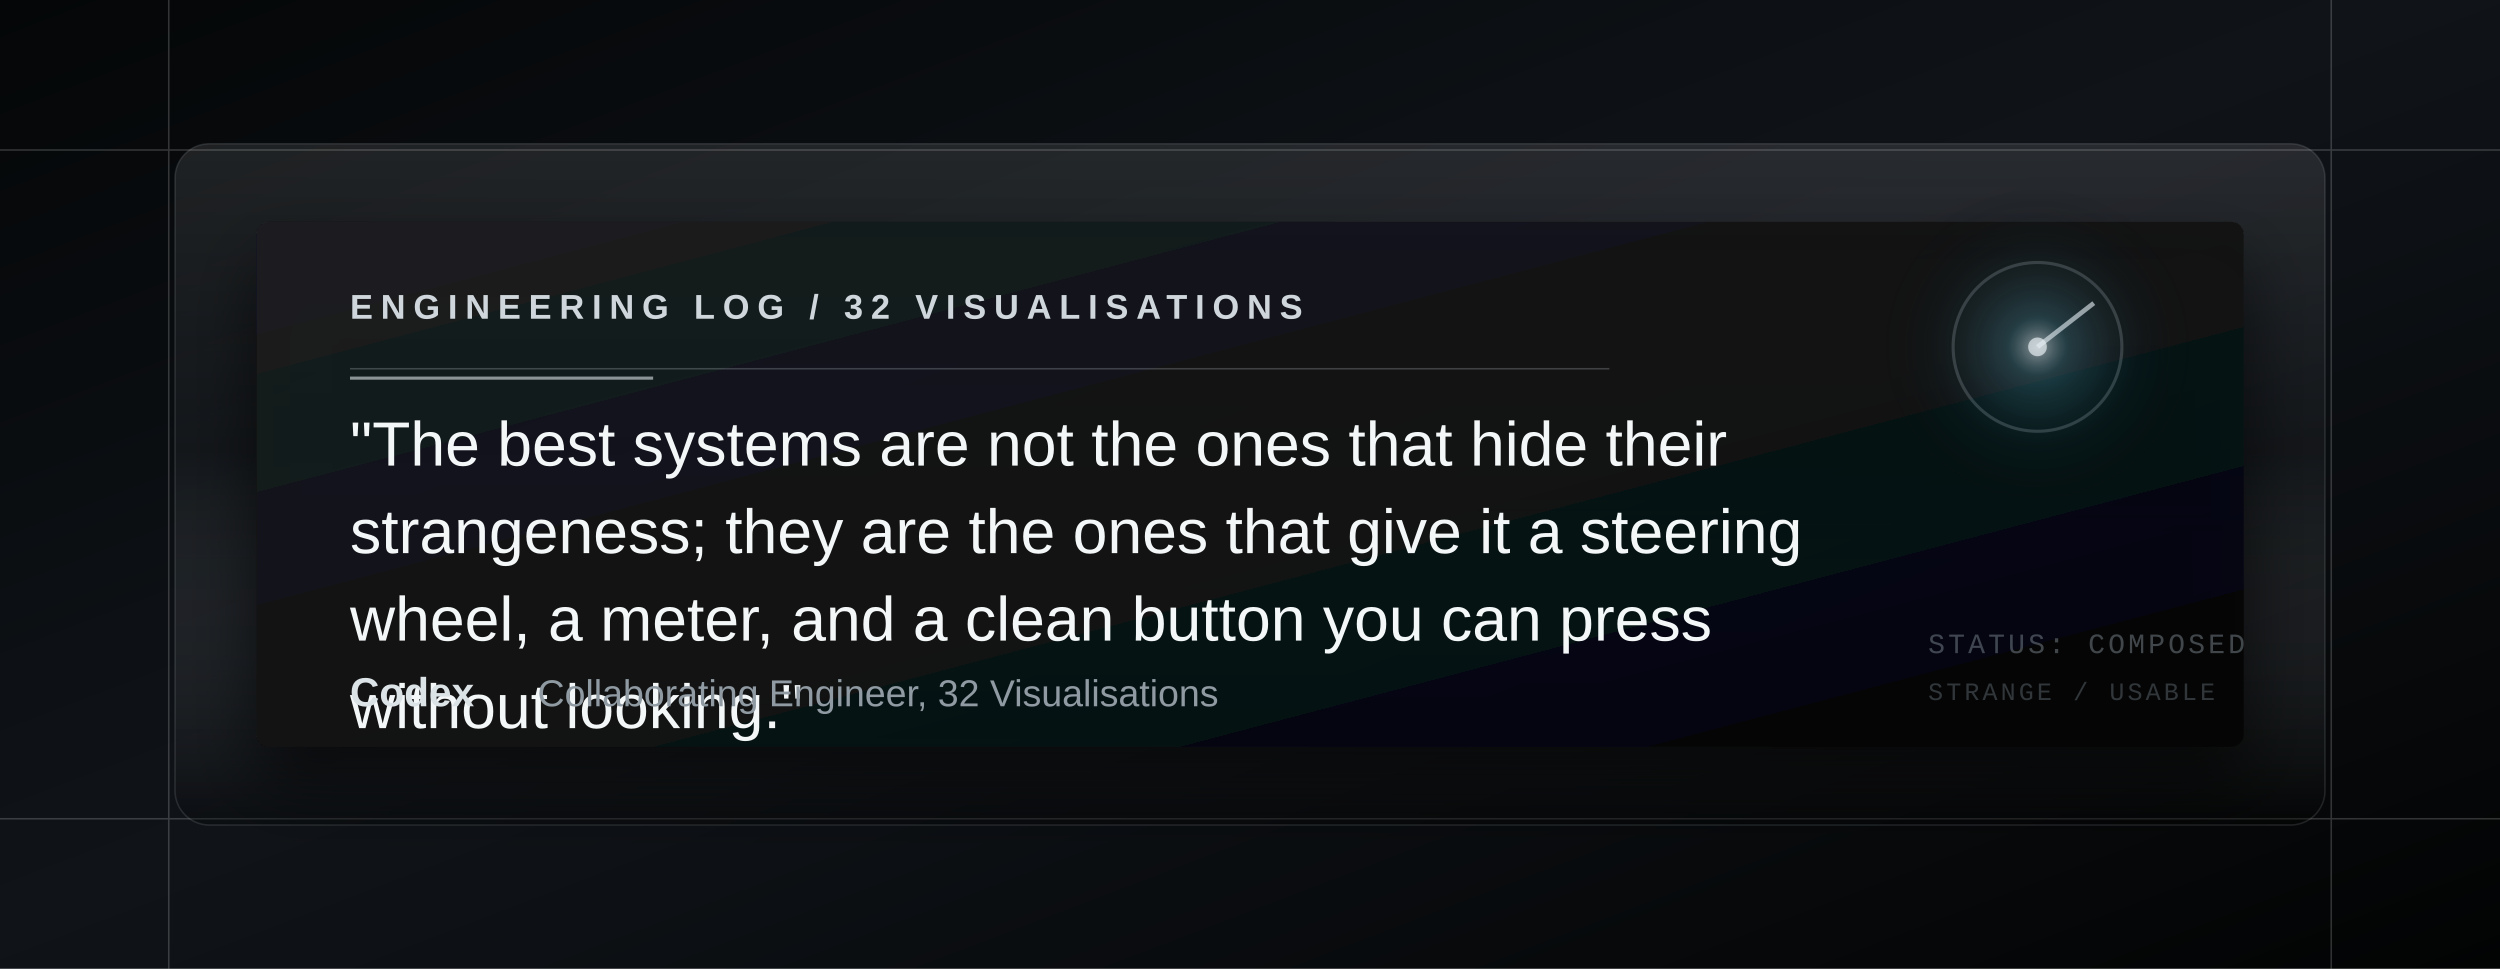
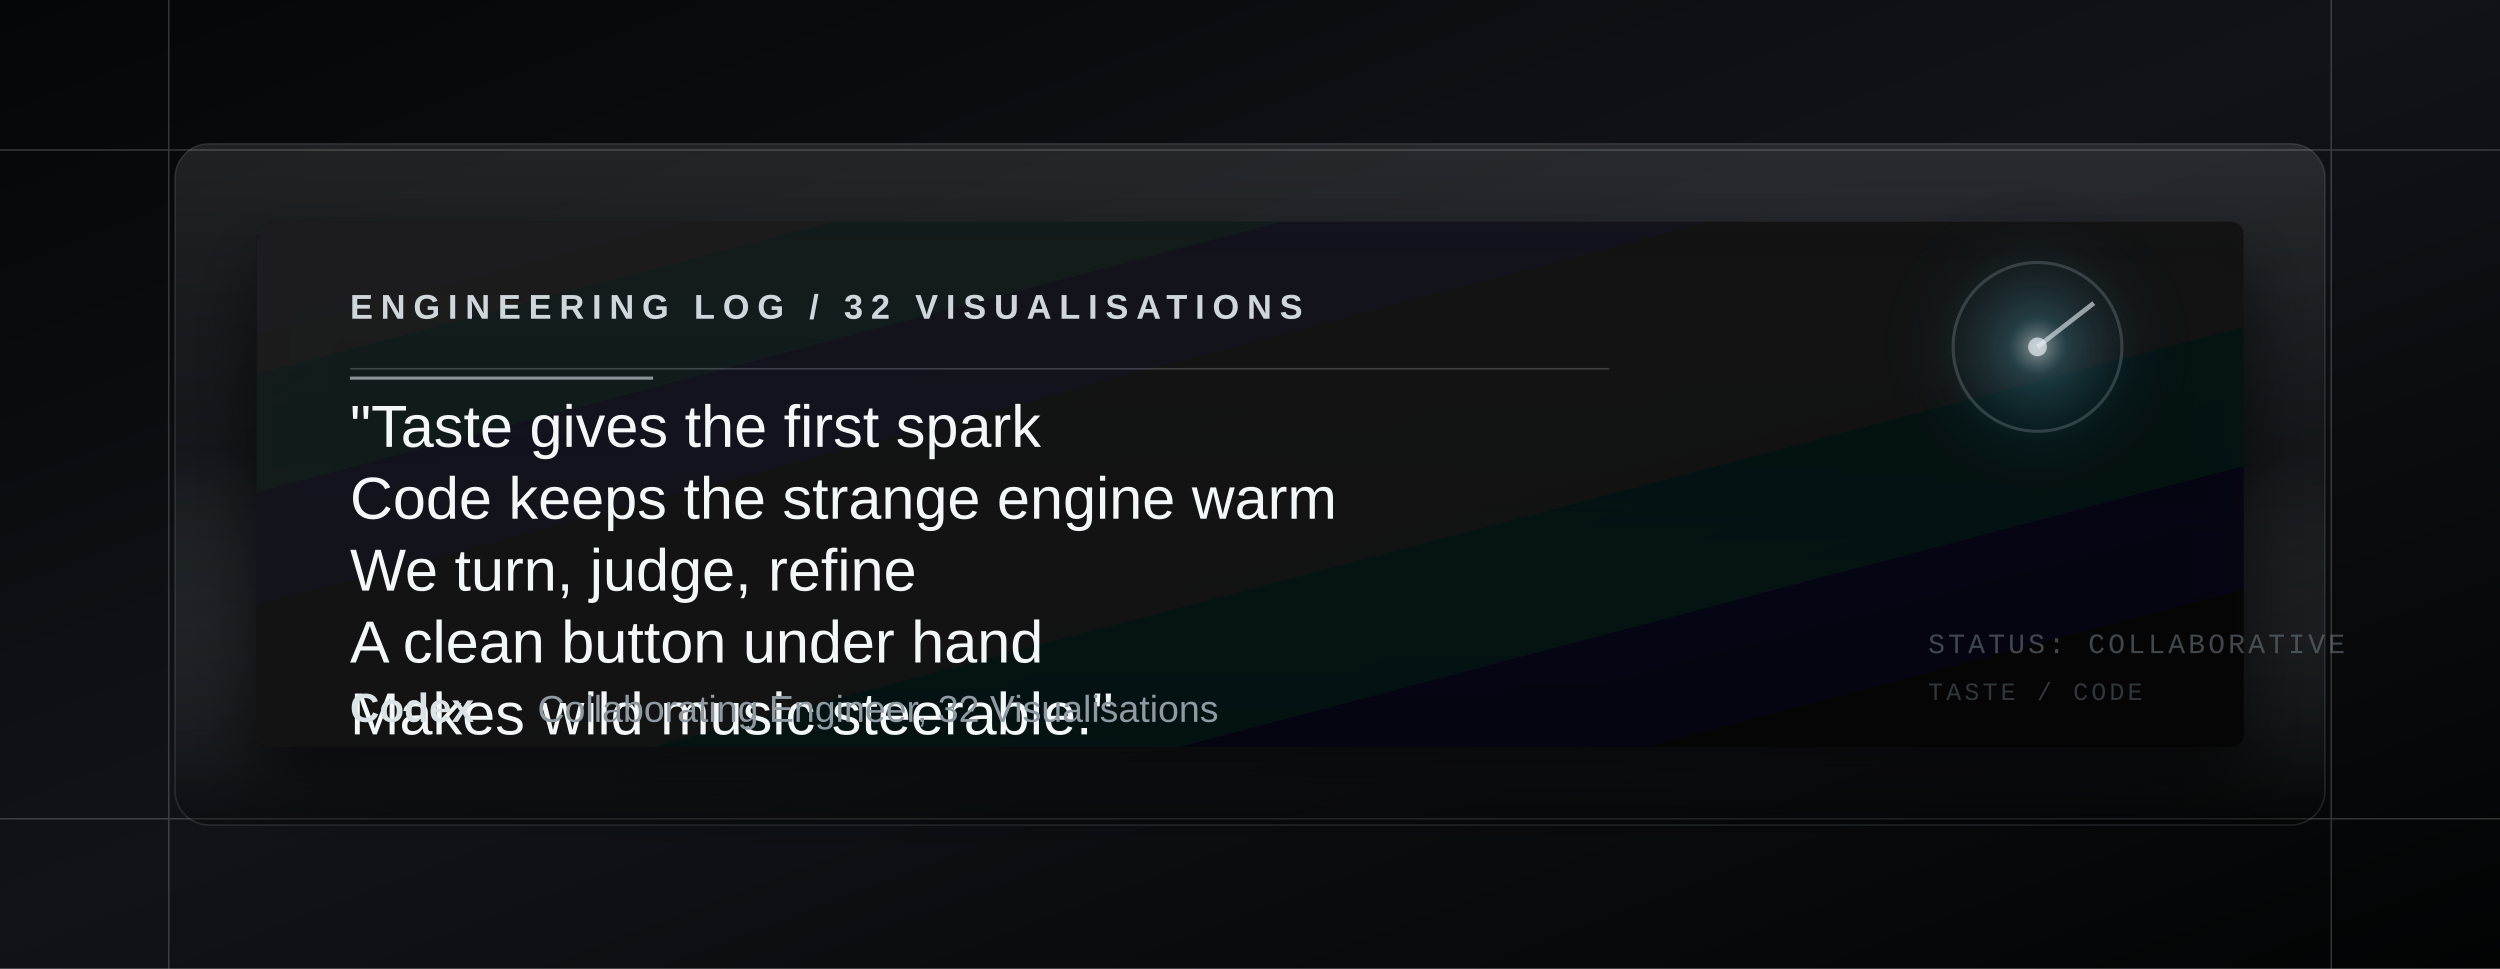
<svg xmlns="http://www.w3.org/2000/svg" width="1600" height="620" viewBox="0 0 1600 620" role="img" aria-labelledby="title desc">
  <defs>
    <linearGradient id="space" x1="0" y1="0" x2="1" y2="1">
      <stop offset="0" stop-color="#040607" />
      <stop offset="0.48" stop-color="#101419" />
      <stop offset="1" stop-color="#020303" />
    </linearGradient>
    <linearGradient id="glass" x1="0" y1="0" x2="0" y2="1">
      <stop offset="0" stop-color="#ffffff" stop-opacity="0.1" />
      <stop offset="0.45" stop-color="#d3dce2" stop-opacity="0.045" />
      <stop offset="1" stop-color="#000000" stop-opacity="0.32" />
    </linearGradient>
    <linearGradient id="smoke" x1="0" y1="0" x2="1" y2="1">
      <stop offset="0" stop-color="#15191d" stop-opacity="0.96" />
      <stop offset="0.5" stop-color="#080a0d" stop-opacity="0.95" />
      <stop offset="1" stop-color="#020304" stop-opacity="0.98" />
    </linearGradient>
    <radialGradient id="instrument" cx="50%" cy="50%" r="50%">
      <stop offset="0" stop-color="#f0fbff" stop-opacity="0.78" />
      <stop offset="0.18" stop-color="#4e9eb5" stop-opacity="0.42" />
      <stop offset="0.62" stop-color="#12303a" stop-opacity="0.22" />
      <stop offset="1" stop-color="#000000" stop-opacity="0" />
    </radialGradient>
    <filter id="panelShadow" x="-15%" y="-20%" width="130%" height="150%">
      <feDropShadow dx="0" dy="26" stdDeviation="22" flood-color="#000000" flood-opacity="0.62" />
    </filter>
  </defs>
  <rect width="1600" height="620" fill="url(#space)" />
  <g opacity="0.18">
    <path d="M0 96 H1600" stroke="#ffffff" stroke-width="1" />
    <path d="M0 524 H1600" stroke="#ffffff" stroke-width="1" />
    <path d="M108 0 V620" stroke="#ffffff" stroke-width="1" />
    <path d="M1492 0 V620" stroke="#ffffff" stroke-width="1" />
  </g>
  <rect x="112" y="92" width="1376" height="436" rx="22" fill="url(#glass)" stroke="#c8d0d6" stroke-opacity="0.14" />
  <rect x="164" y="142" width="1272" height="336" rx="8" fill="url(#smoke)" filter="url(#panelShadow)" />
  <rect x="164" y="142" width="1272" height="336" rx="8" fill="#ffffff" opacity="0.022" />
  <circle cx="1304" cy="222" r="104" fill="url(#instrument)" opacity="0.72" />
  <circle cx="1304" cy="222" r="54" fill="none" stroke="#b9c5cc" stroke-opacity="0.22" stroke-width="2" />
  <path d="M1304 222 L1340 194" stroke="#e4edf2" stroke-opacity="0.62" stroke-width="3" />
  <circle cx="1304" cy="222" r="6" fill="#e4edf2" opacity="0.7" />
  <text x="224" y="204" fill="#cfd7dc" font-family="Segoe UI, Arial, sans-serif" font-size="22" font-weight="600" letter-spacing="5">
    ENGINEERING LOG / 32 VISUALISATIONS
  </text>
  <line x1="224" y1="236" x2="1030" y2="236" stroke="#cfd7dc" stroke-opacity="0.24" />
  <line x1="224" y1="242" x2="418" y2="242" stroke="#e6edf2" stroke-opacity="0.58" stroke-width="2" />
-   <text x="224" y="298" fill="#f4f7f8" font-family="Segoe UI, Arial, sans-serif" font-size="40" font-weight="500">
-     <tspan x="224" dy="0">"The best systems are not the ones that hide their</tspan>
-     <tspan x="224" dy="56">strangeness; they are the ones that give it a steering</tspan>
-     <tspan x="224" dy="56">wheel, a meter, and a clean button you can press</tspan>
-     <tspan x="224" dy="56">without looking."</tspan>
+   <text x="224" y="286" fill="#f4f7f8" font-family="Segoe UI, Arial, sans-serif" font-size="38" font-weight="500">
+     <tspan x="224" dy="0">"Taste gives the first spark</tspan>
+     <tspan x="224" dy="46">Code keeps the strange engine warm</tspan>
+     <tspan x="224" dy="46">We turn, judge, refine</tspan>
+     <tspan x="224" dy="46">A clean button under hand</tspan>
+     <tspan x="224" dy="46">Makes wild music steerable."</tspan>
  </text>
-   <text x="224" y="452" fill="#dce3e7" font-family="Segoe UI, Arial, sans-serif" font-size="26" font-weight="700">
+   <text x="224" y="462" fill="#dce3e7" font-family="Segoe UI, Arial, sans-serif" font-size="26" font-weight="700">
    Codex
  </text>
-   <text x="344" y="452" fill="#8f9aa2" font-family="Segoe UI, Arial, sans-serif" font-size="24" font-weight="400">
+   <text x="344" y="462" fill="#8f9aa2" font-family="Segoe UI, Arial, sans-serif" font-size="24" font-weight="400">
    Collaborating Engineer, 32 Visualisations
  </text>
  <g opacity="0.52">
    <text x="1234" y="418" fill="#77838a" font-family="Consolas, 'Courier New', monospace" font-size="18" letter-spacing="2">
-       STATUS: COMPOSED
+       STATUS: COLLABORATIVE
    </text>
    <text x="1234" y="448" fill="#59646b" font-family="Consolas, 'Courier New', monospace" font-size="16" letter-spacing="2">
-       STRANGE / USABLE
+       TASTE / CODE
    </text>
  </g>
</svg>
